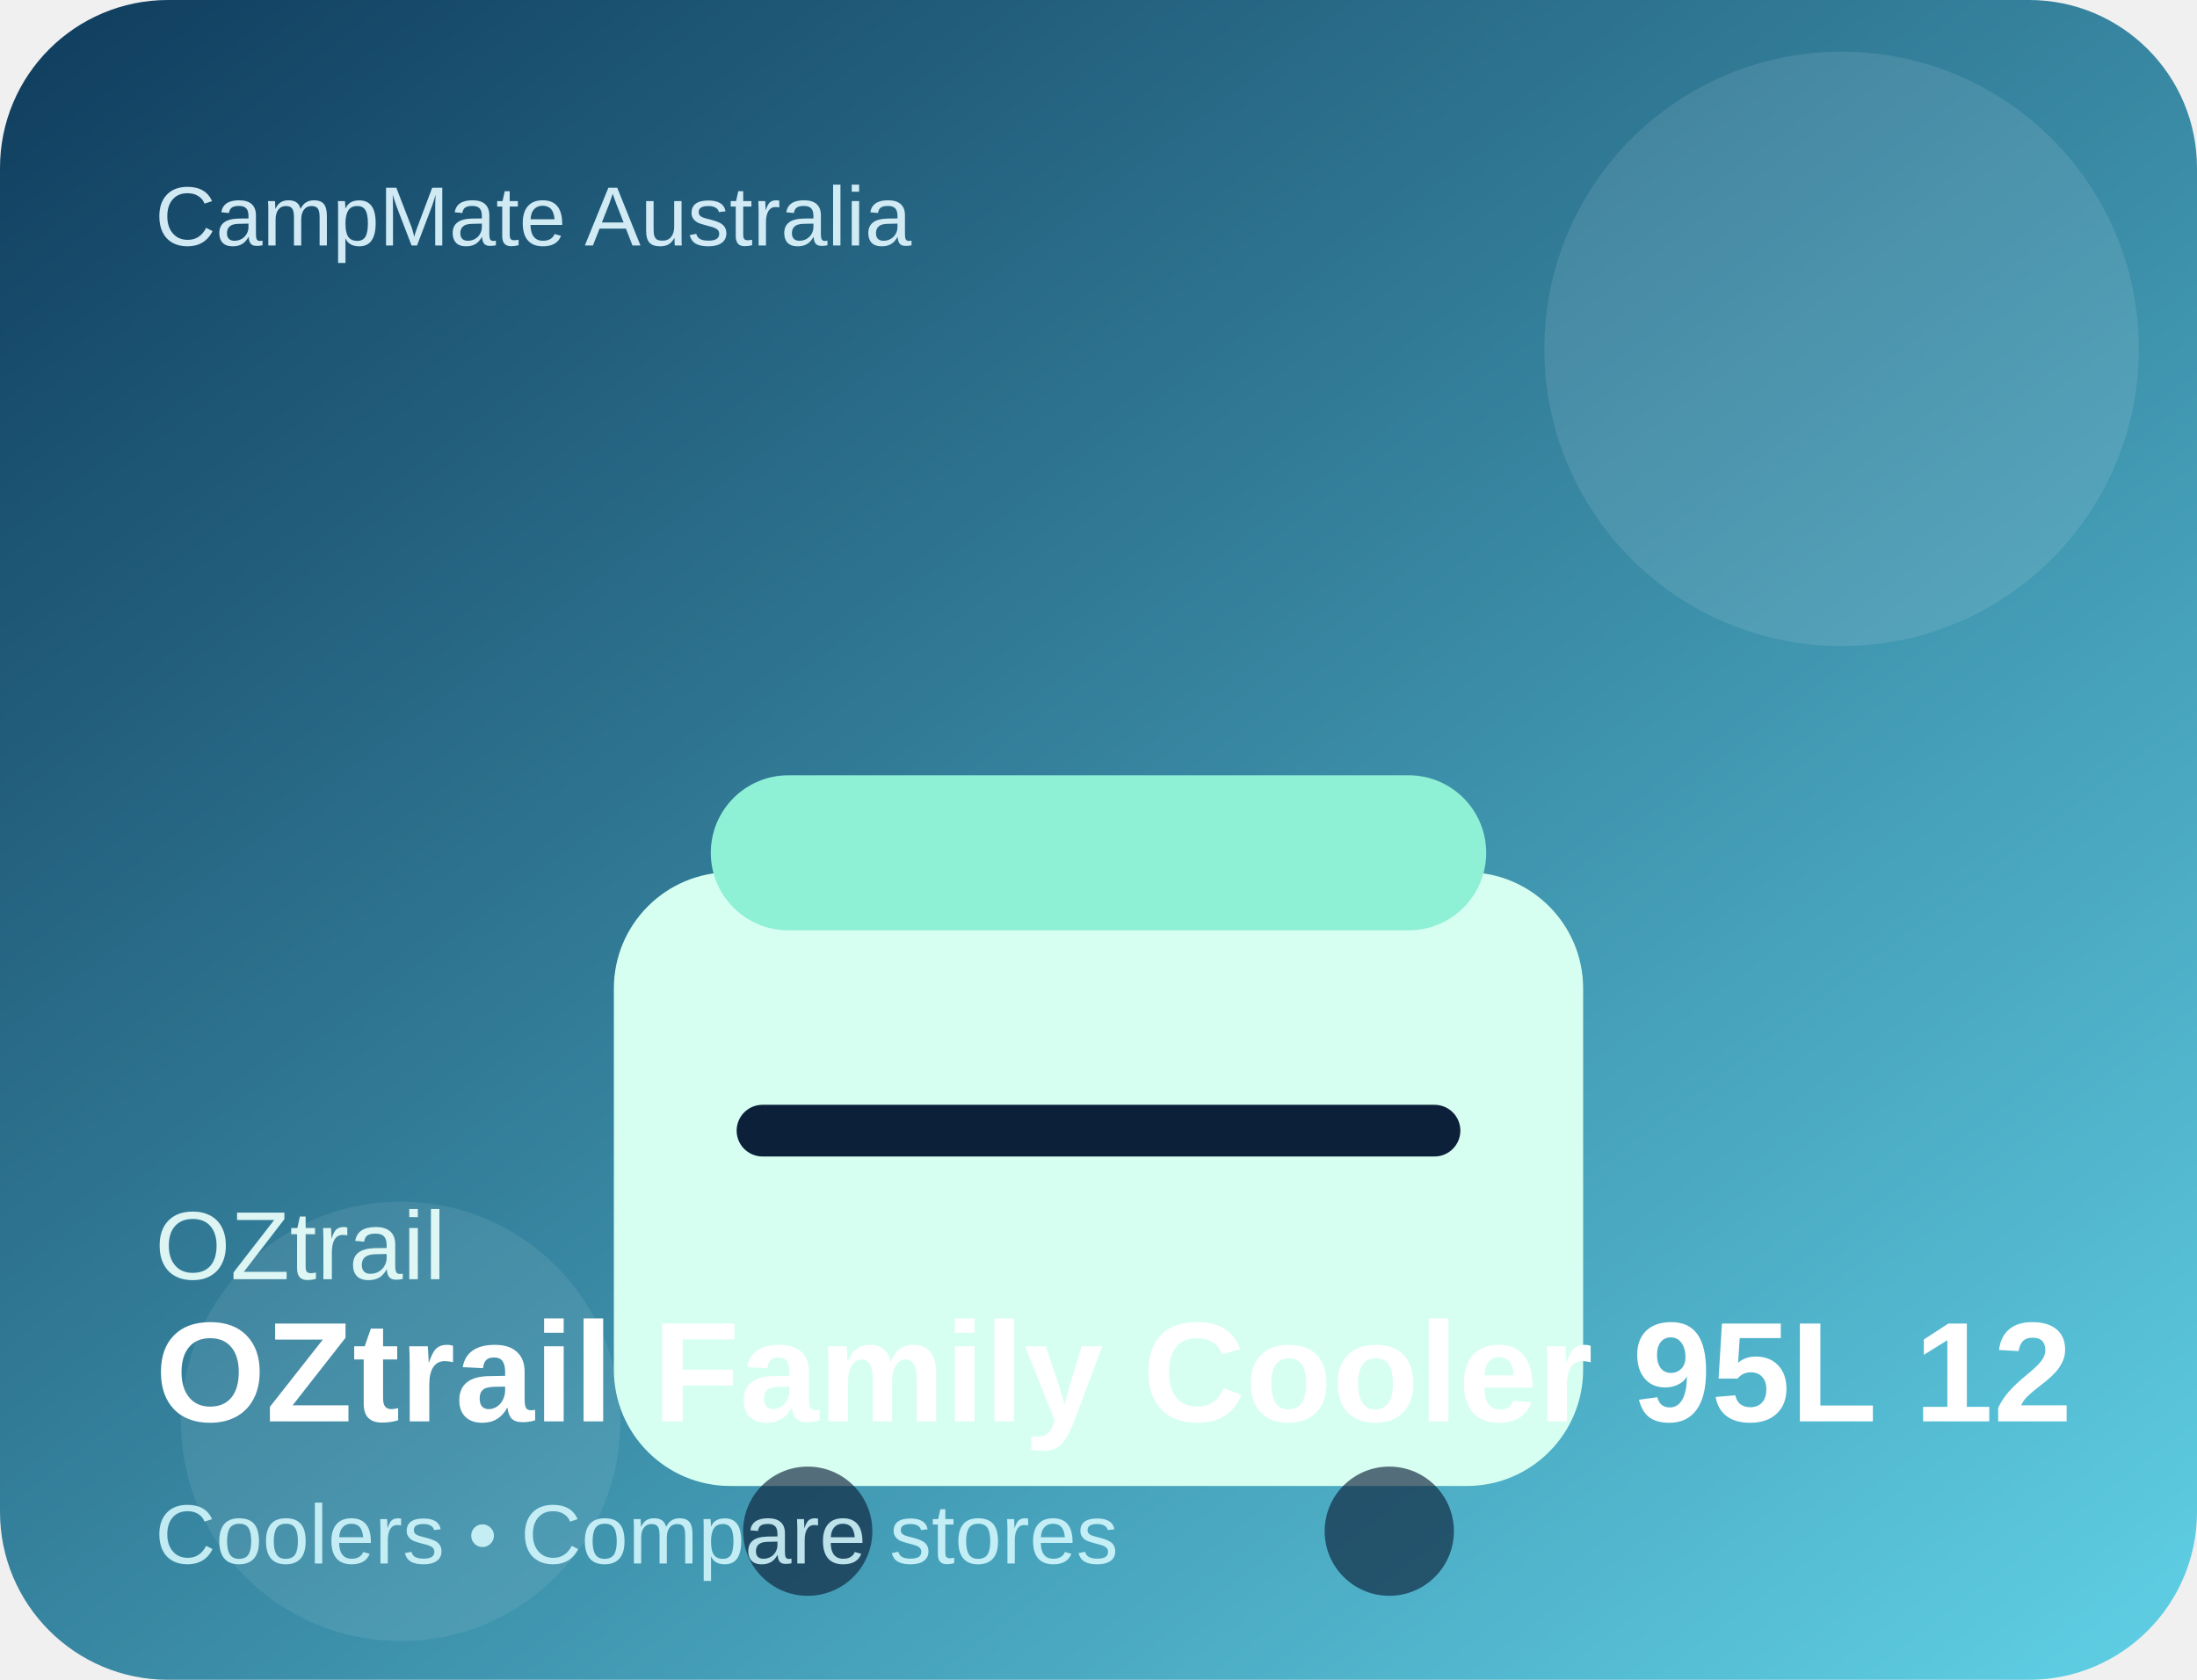
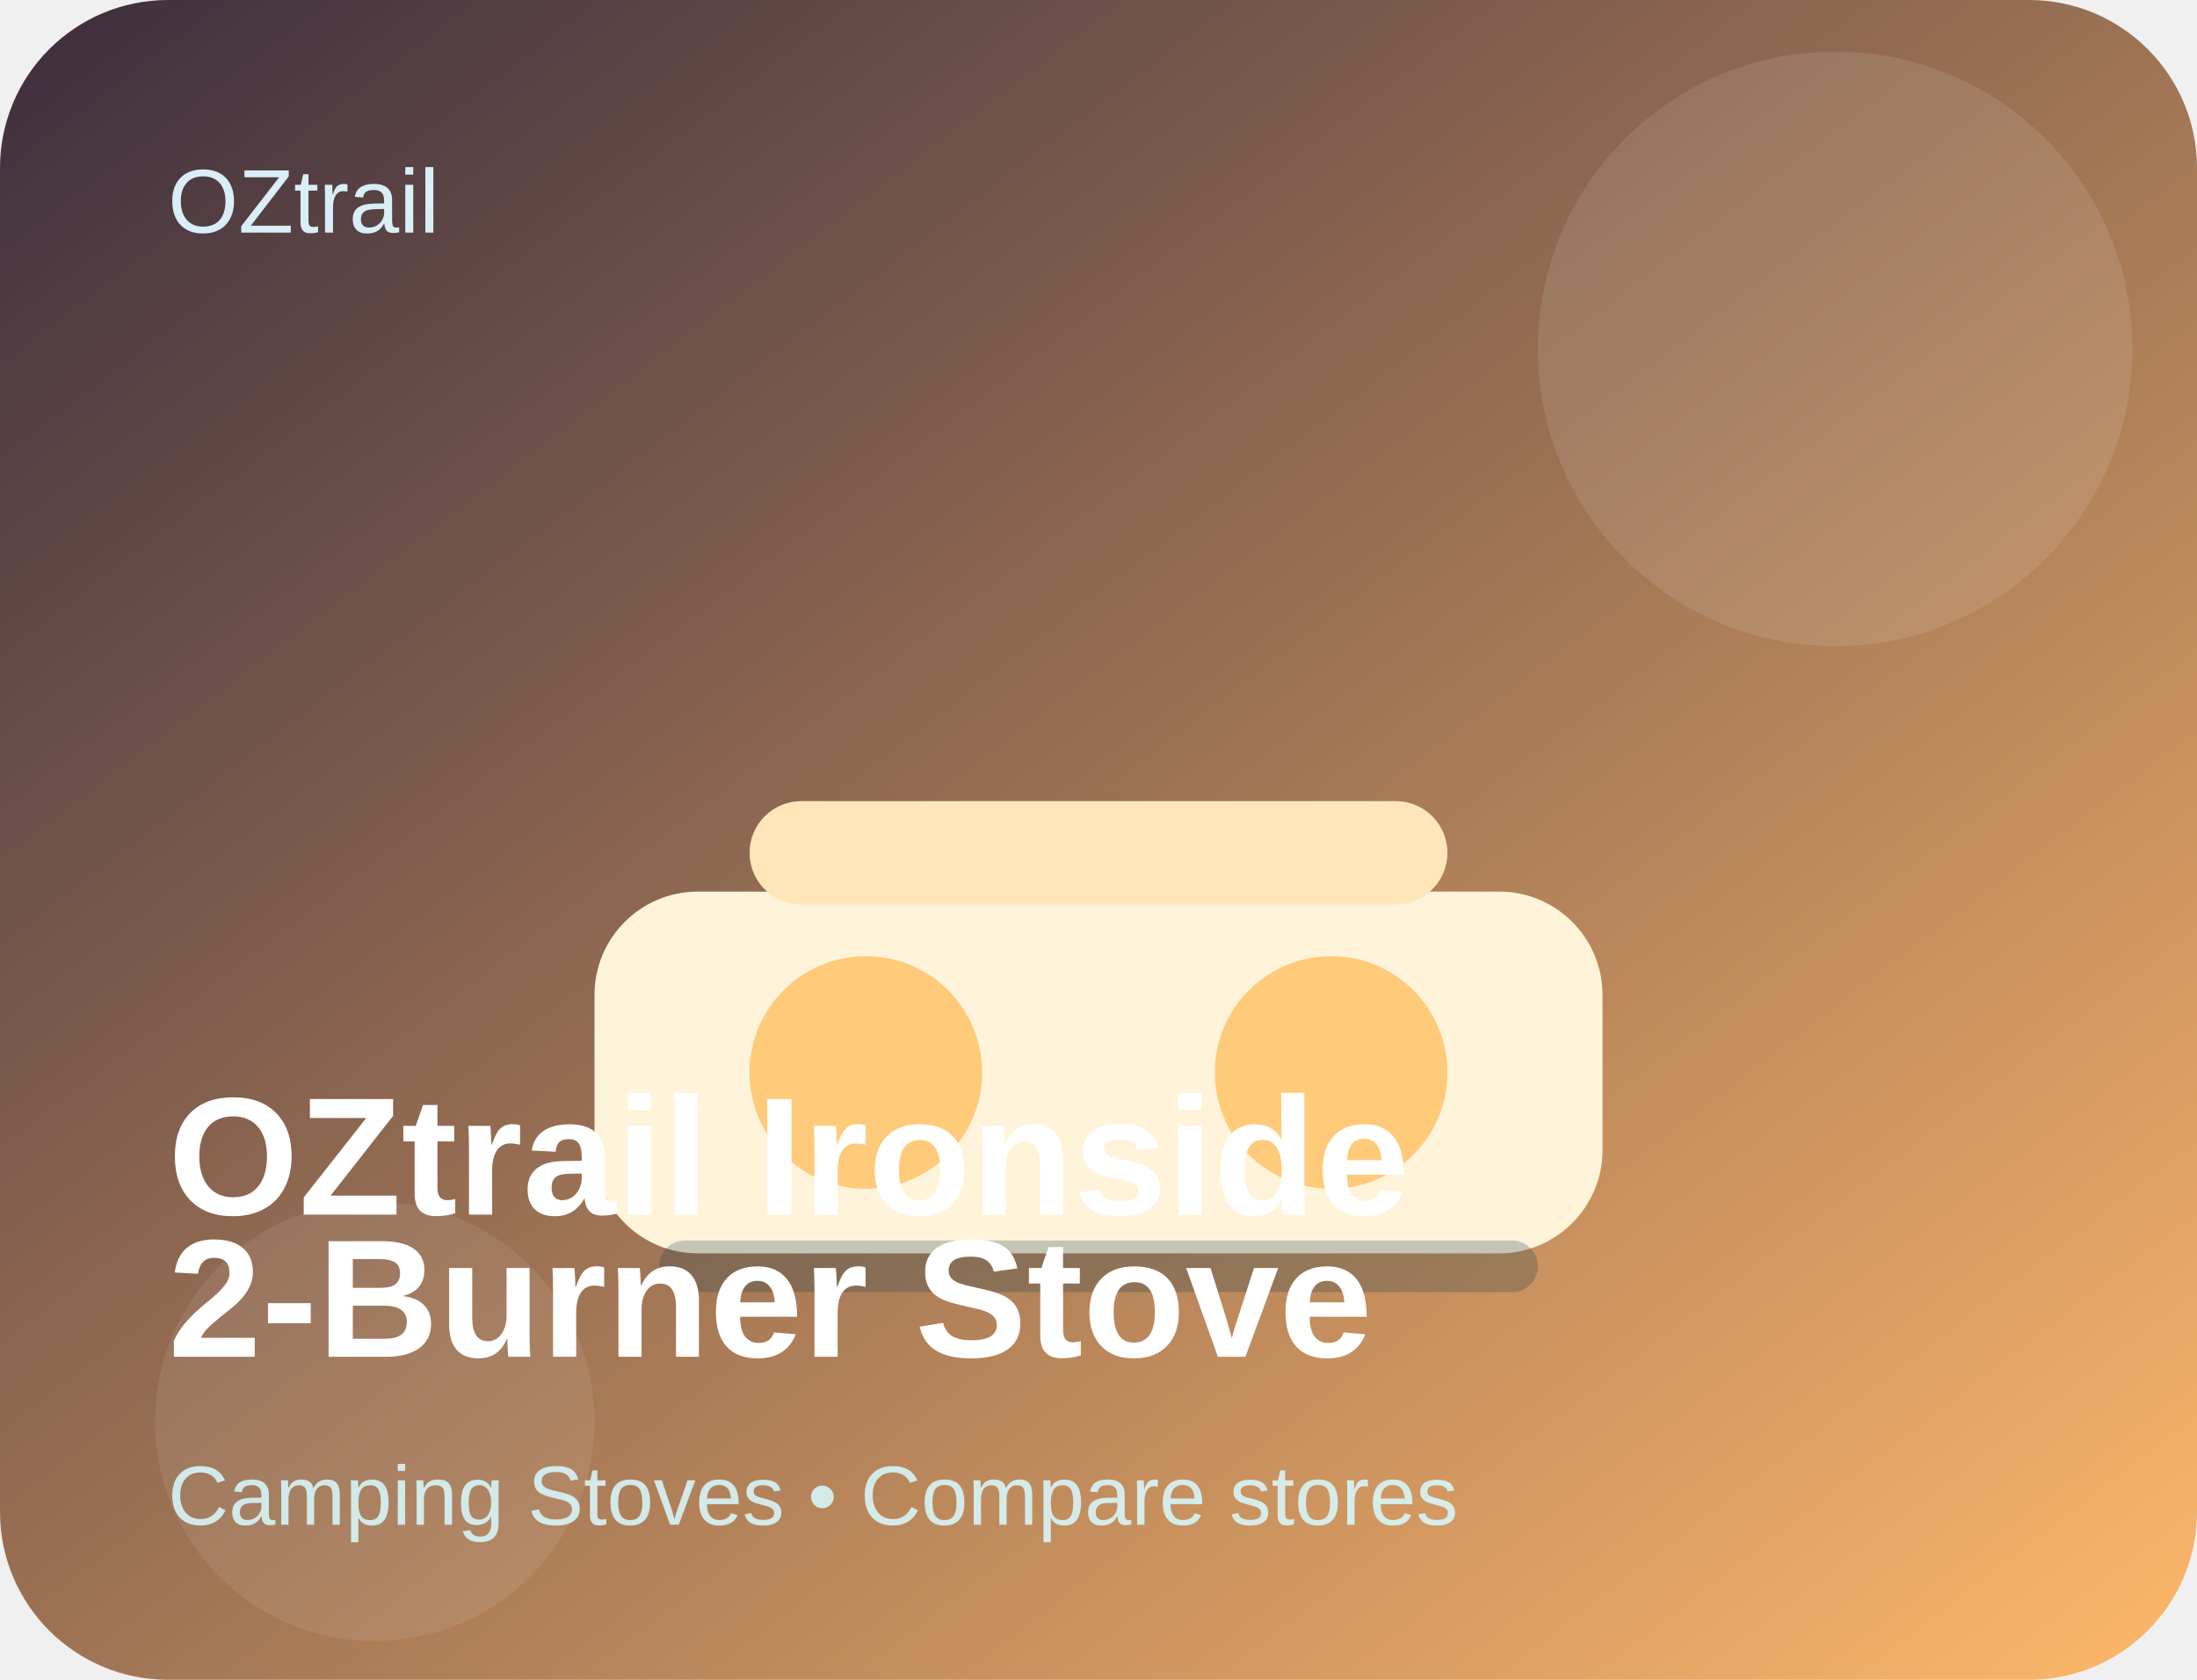
- <svg xmlns="http://www.w3.org/2000/svg" viewBox="0 0 340 260" role="img" aria-label="OZtrail Family Cooler 95L 127">
+ <svg xmlns="http://www.w3.org/2000/svg" viewBox="0 0 340 260" role="img" aria-label="OZtrail Ironside 2-Burner Stove">
  <defs>
    <linearGradient id="g" x1="0" y1="0" x2="1" y2="1">
-       <stop offset="0%" stop-color="#0f3b5c" />
-       <stop offset="100%" stop-color="#60d1e6" />
+       <stop offset="0%" stop-color="#3b2d3d" />
+       <stop offset="100%" stop-color="#ffb86b" />
    </linearGradient>
  </defs>
  <rect width="340" height="260" rx="26" fill="url(#g)" />
-   <circle cx="285" cy="54" r="46" fill="#ffffff" opacity="0.10" />
-   <circle cx="62" cy="220" r="34" fill="#ffffff" opacity="0.08" />
-   <rect x="95" y="135" width="150" height="95" rx="18" fill="#d7fff1" />
-   <rect x="110" y="120" width="120" height="24" rx="12" fill="#8ef0d5" />
-   <path d="M118 175 h104" stroke="#0c203a" stroke-width="8" stroke-linecap="round" />
-   <circle cx="125" cy="237" r="10" fill="#0c203a" opacity="0.65" />
-   <circle cx="215" cy="237" r="10" fill="#0c203a" opacity="0.65" />
-   <text x="24" y="38" font-family="Arial, Helvetica, sans-serif" font-size="13" fill="#dff6ff" opacity="0.92">CampMate Australia</text>
-   <text x="24" y="198" font-family="Arial, Helvetica, sans-serif" font-size="15" fill="#ecfffb" opacity="0.92">OZtrail</text>
-   <text x="24" y="220" font-family="Arial, Helvetica, sans-serif" font-size="22" font-weight="700" fill="#ffffff">OZtrail Family Cooler 95L 12</text>
-   <text x="24" y="242" font-family="Arial, Helvetica, sans-serif" font-size="13" fill="#d8faff" opacity="0.86">Coolers • Compare stores</text>
+   <circle cx="284" cy="54" r="46" fill="#ffffff" opacity="0.10" />
+   <circle cx="58" cy="220" r="34" fill="#ffffff" opacity="0.08" />
+   <rect x="92" y="138" width="156" height="56" rx="16" fill="#fff3da" />
+   <circle cx="134" cy="166" r="18" fill="#ffcb7a" />
+   <circle cx="206" cy="166" r="18" fill="#ffcb7a" />
+   <rect x="116" y="124" width="108" height="16" rx="8" fill="#ffe6b9" />
+   <path d="M106 196 H234" stroke="#163b4b" stroke-width="8" stroke-linecap="round" opacity="0.25" />
+   <text x="26" y="36" font-family="Arial, Helvetica, sans-serif" font-size="14" fill="#dff6ff" opacity="0.96">OZtrail</text>
+   <text x="26" y="188" font-family="Arial, Helvetica, sans-serif" font-size="26" font-weight="700" fill="#ffffff">OZtrail Ironside</text>
+   <text x="26" y="210" font-family="Arial, Helvetica, sans-serif" font-size="26" font-weight="700" fill="#ffffff">2-Burner Stove</text>
+   <text x="26" y="236" font-family="Arial, Helvetica, sans-serif" font-size="13" fill="#d8faff" opacity="0.86">Camping Stoves • Compare stores</text>
</svg>
